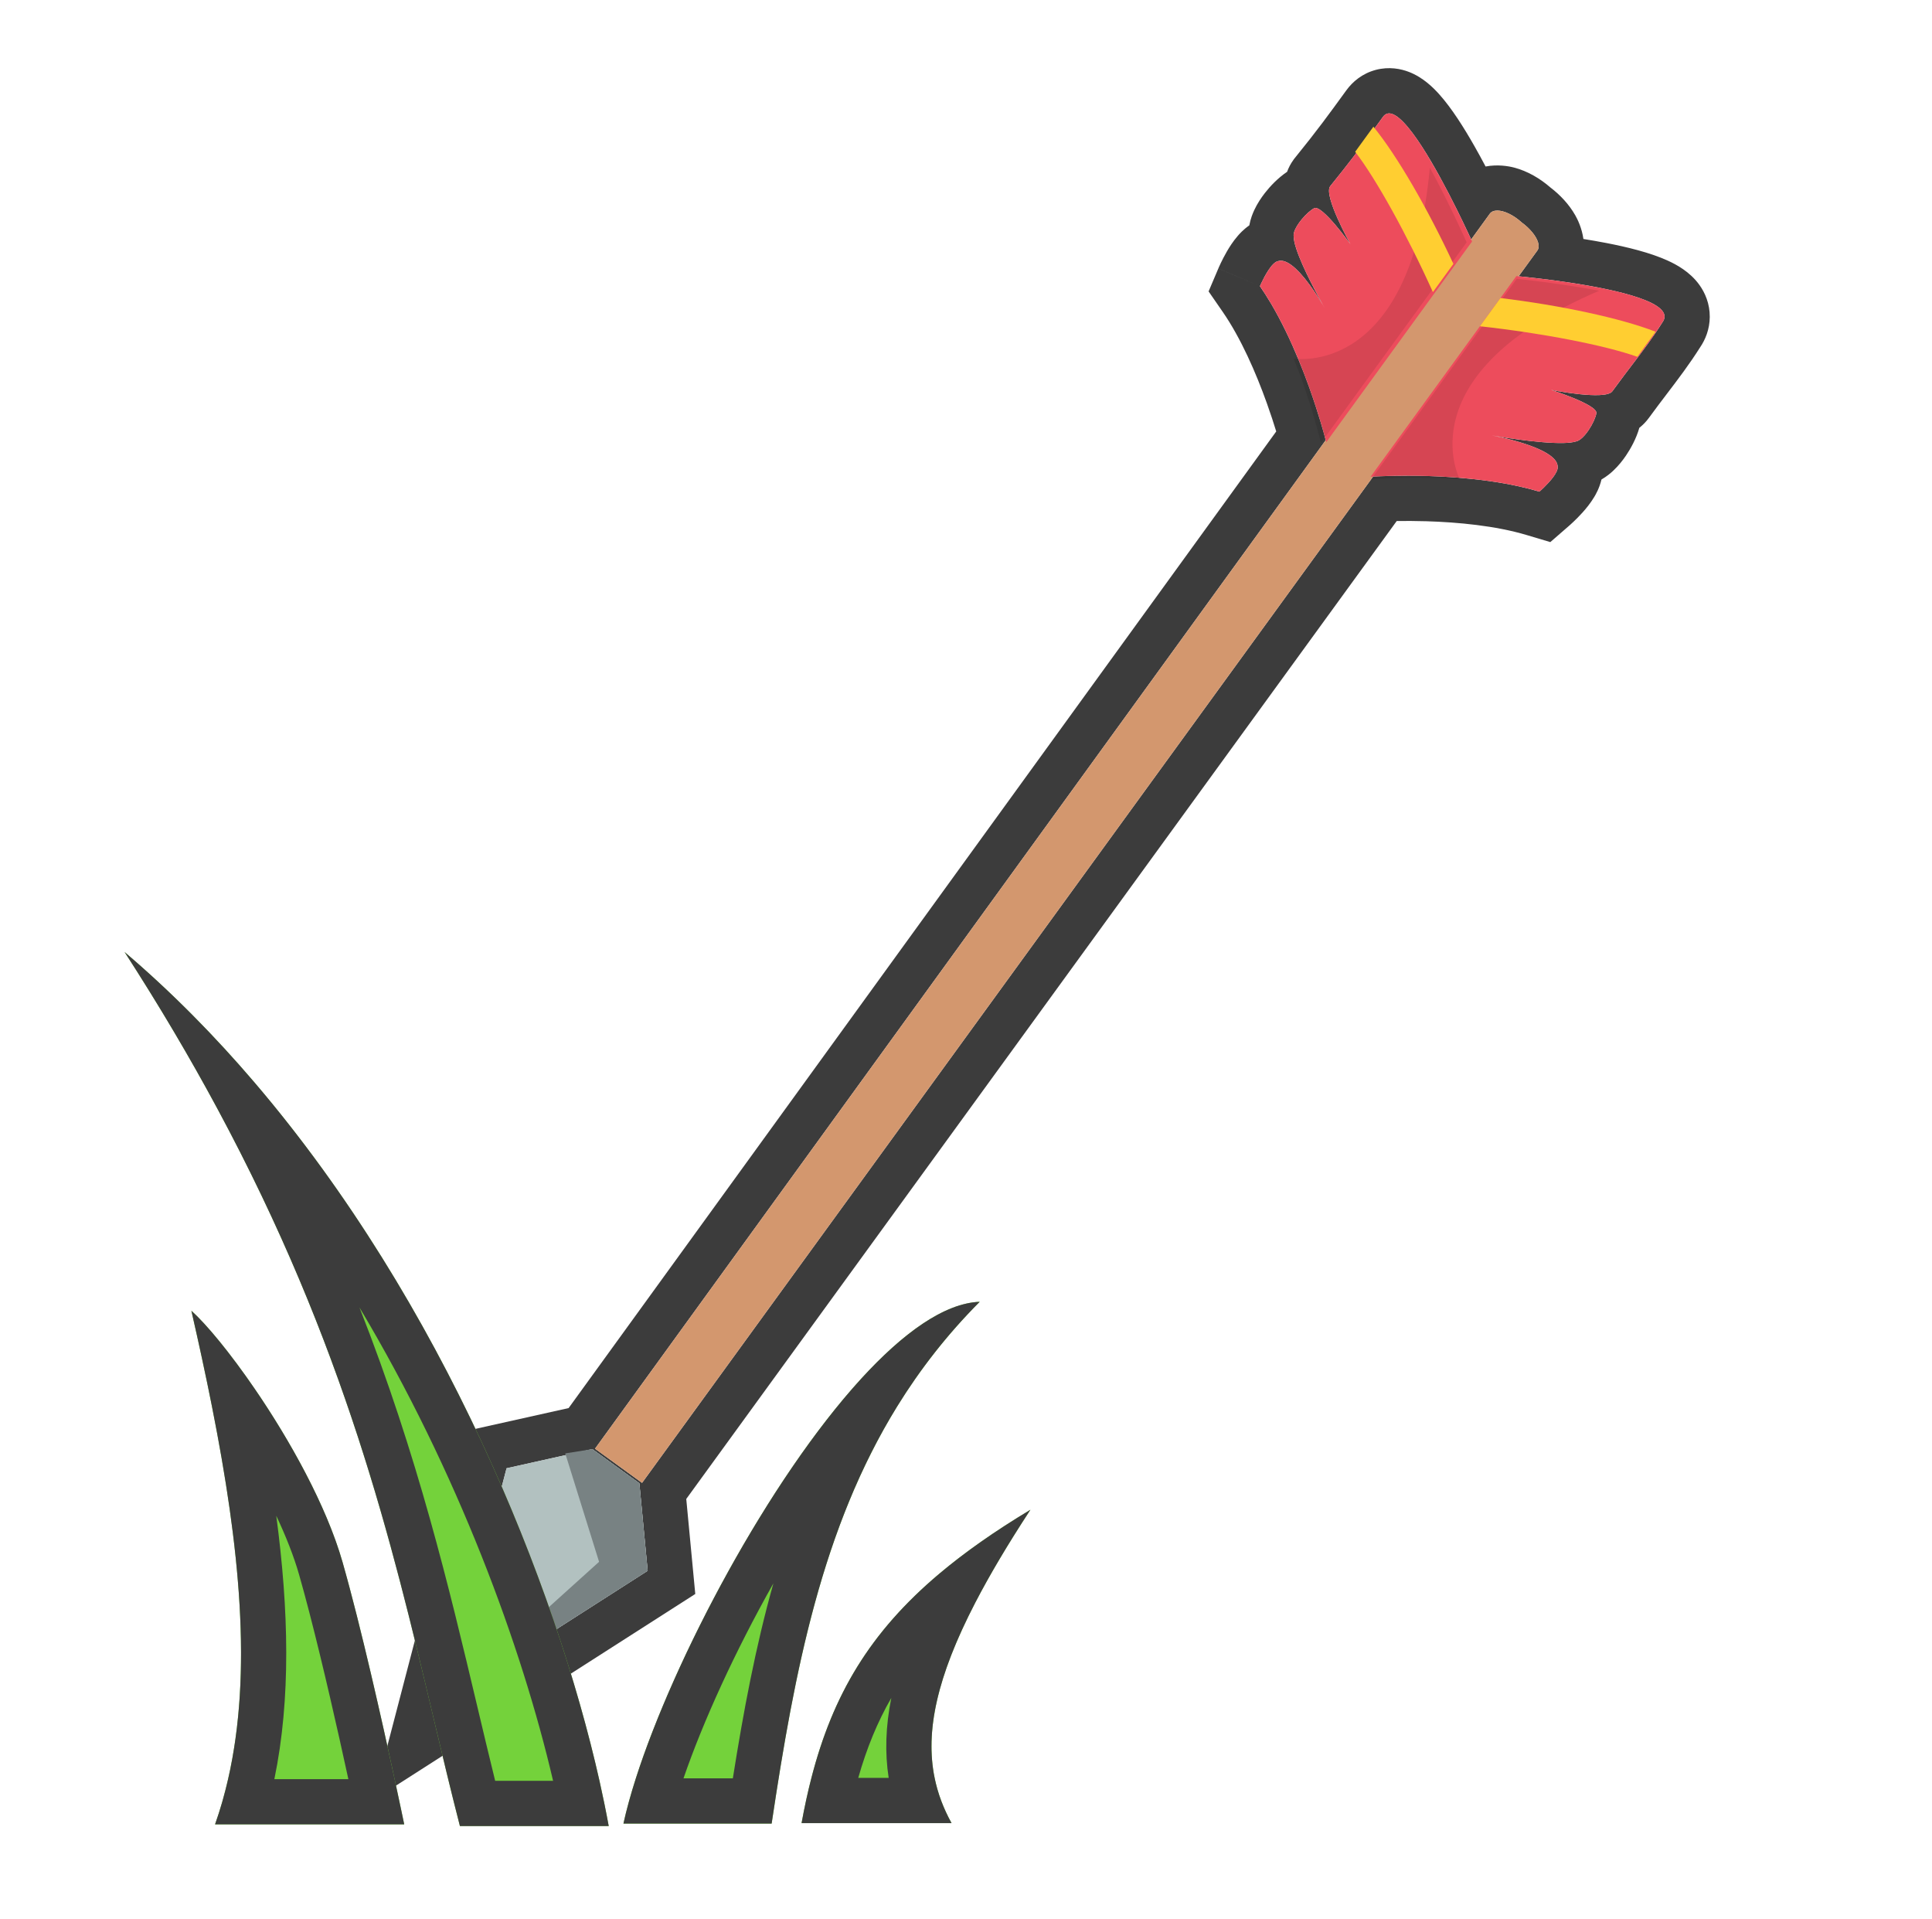
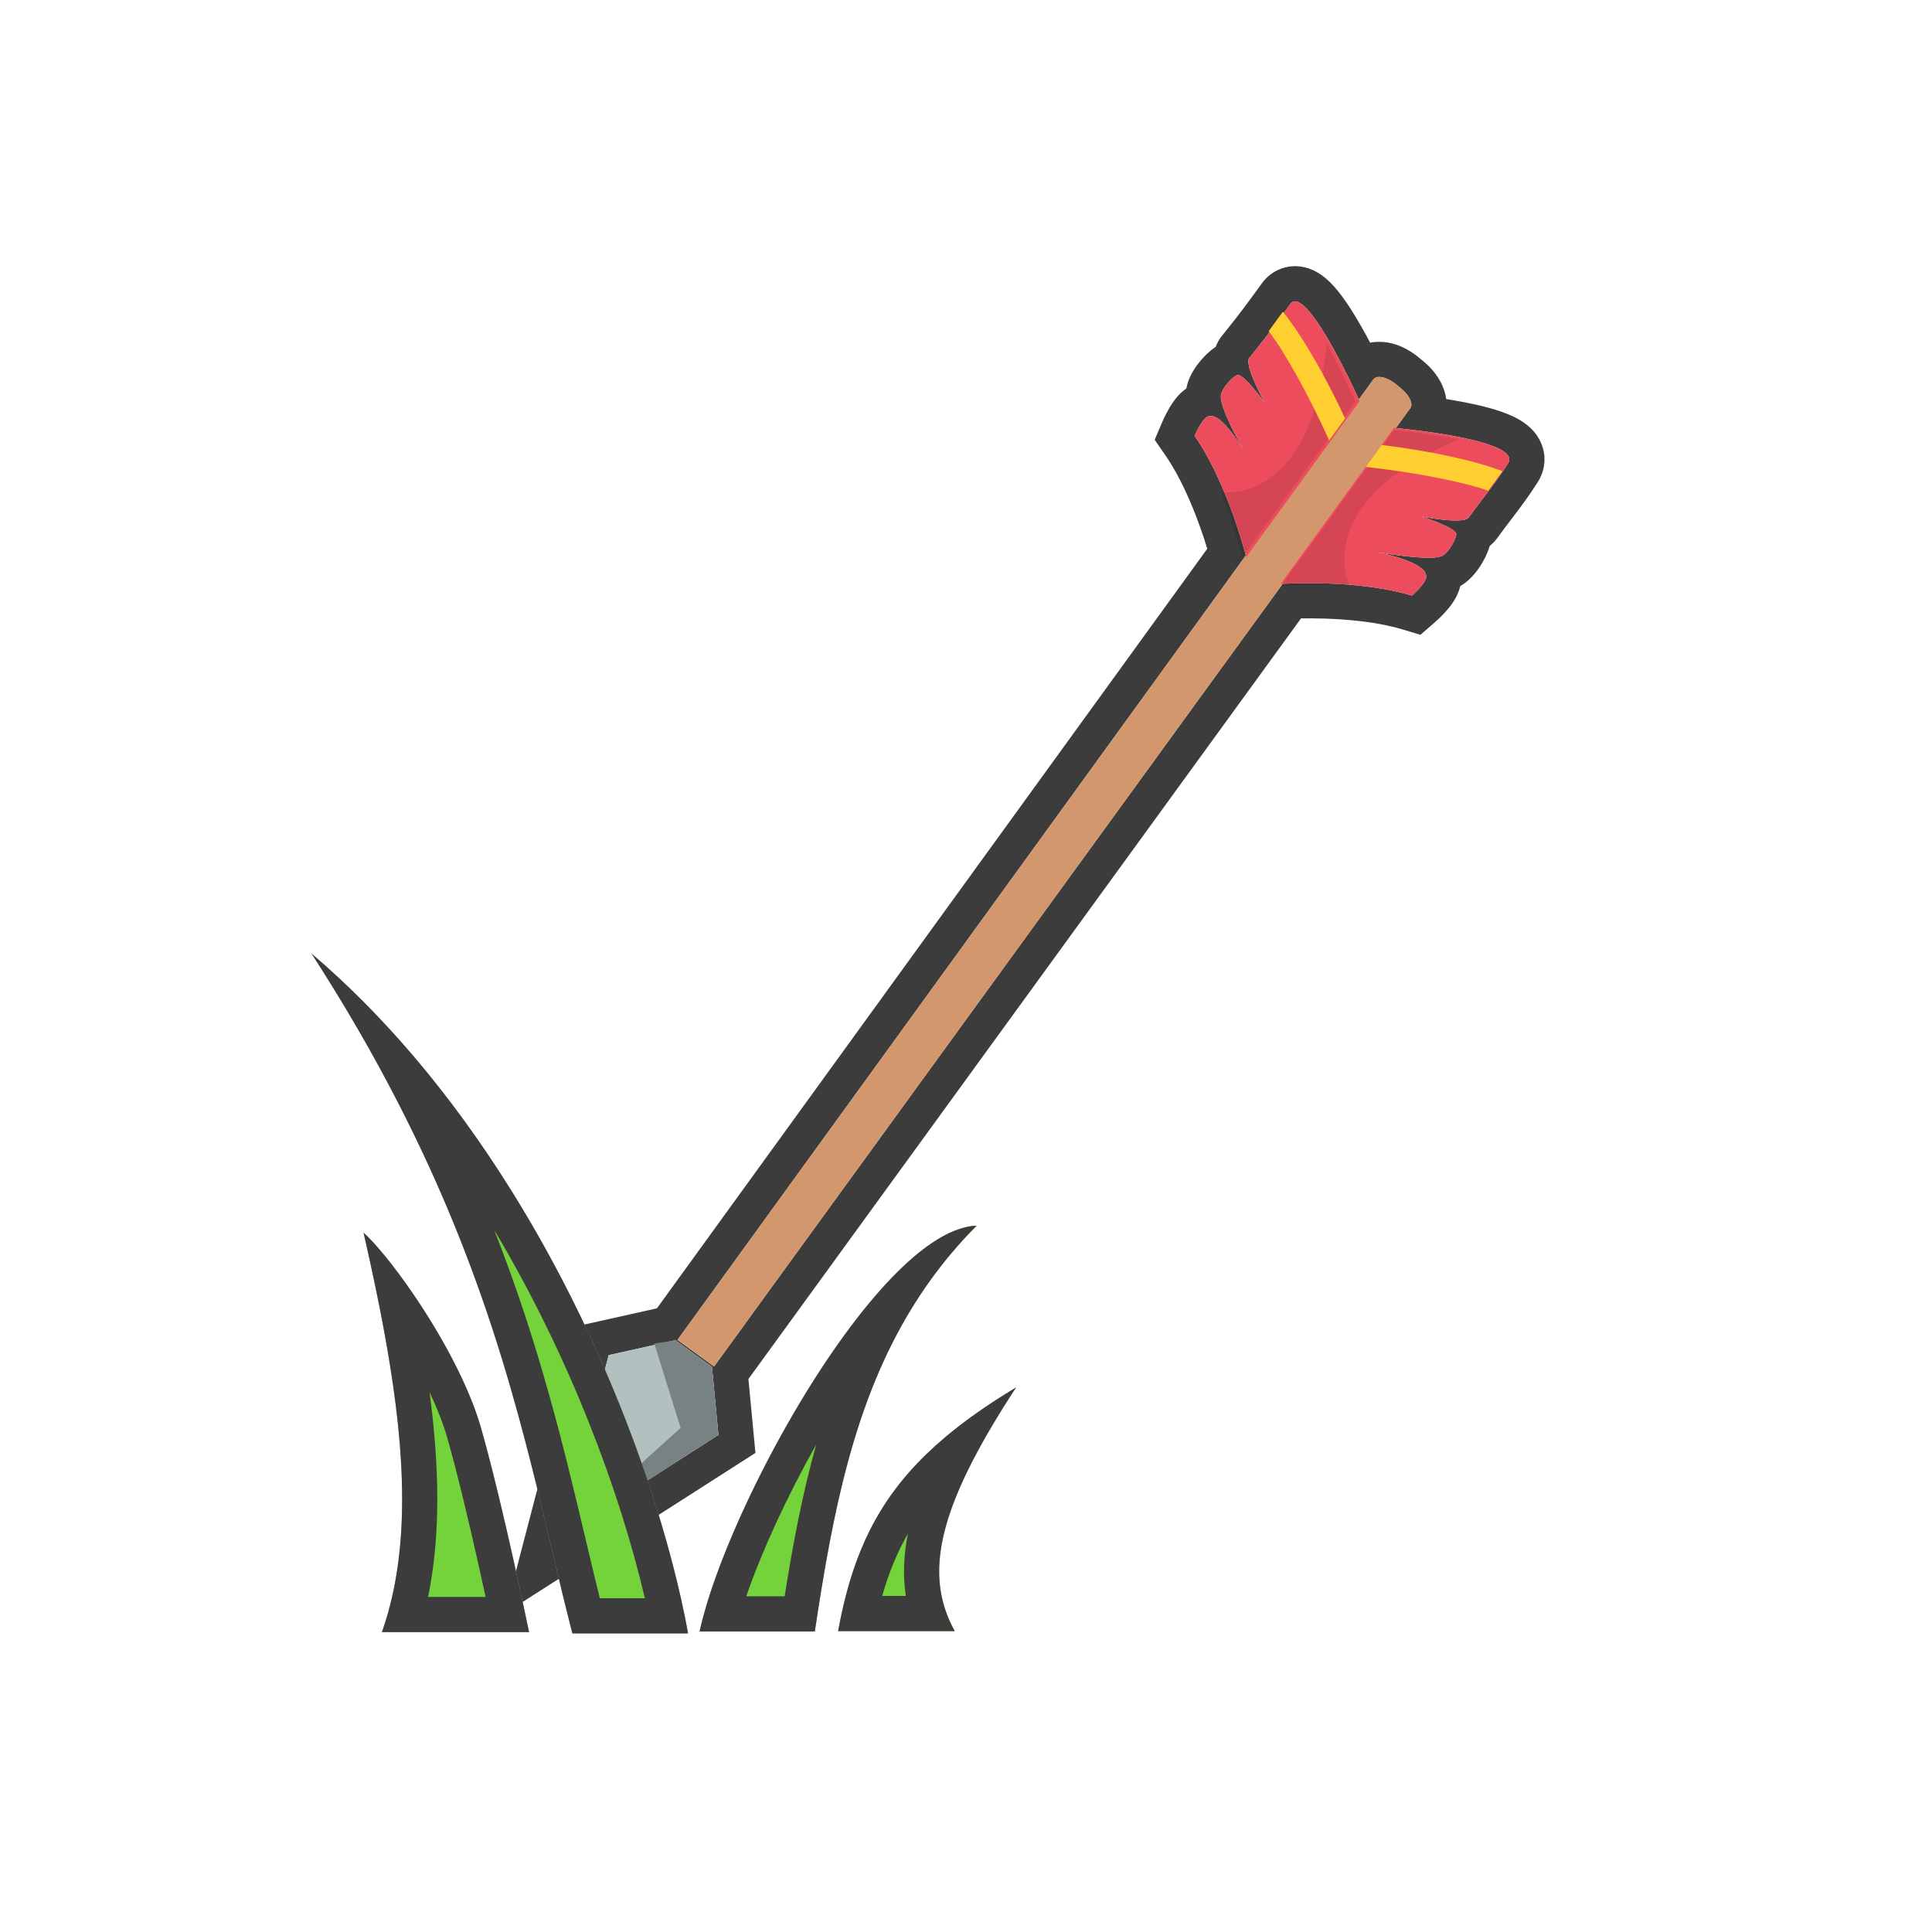
- <svg xmlns="http://www.w3.org/2000/svg" width="141" height="140" viewBox="0 0 141 140" fill="none">
+ <svg xmlns="http://www.w3.org/2000/svg" width="141" height="140" viewBox="-20 -20 181 180" fill="none">
  <path fill-rule="evenodd" clip-rule="evenodd" d="M43.426 105.72L46.858 108.214L100.21 34.781C100.714 34.752 102.214 34.682 104.146 34.738C104.202 34.74 104.259 34.742 104.317 34.743C105.648 34.787 107.171 34.891 108.71 35.109C109.409 35.208 110.111 35.33 110.8 35.481C111.327 35.596 111.845 35.728 112.349 35.878L114.514 38.369L113.144 39.56L111.404 39.04C109.152 38.367 106.404 38.108 104.096 38.038C103.277 38.014 102.54 38.013 101.934 38.023L50.084 109.388L50.742 116.322L27.236 131.372L34.285 104.365L41.498 102.756L93.141 31.485C92.962 30.9 92.73 30.187 92.448 29.401C91.669 27.227 90.573 24.694 89.237 22.76L88.205 21.266L88.915 19.595L91.952 20.884C92.227 21.282 92.49 21.696 92.742 22.122C92.764 22.159 92.787 22.197 92.809 22.234C93.165 22.843 93.498 23.473 93.808 24.107C93.815 24.12 93.821 24.134 93.828 24.147C94.507 25.54 95.073 26.952 95.523 28.199C95.539 28.244 95.555 28.289 95.571 28.334C96.237 30.196 96.637 31.668 96.755 32.122L43.426 105.72ZM111.822 16.947C112.242 17.457 112.419 17.977 112.195 18.286L110.831 20.163C111.318 20.209 112.833 20.363 114.573 20.626C118.022 21.149 122.356 22.105 121.326 23.522C120.598 24.679 119.913 25.578 119.118 26.62C118.93 26.866 118.737 27.121 118.534 27.389C118.262 27.749 117.975 28.134 117.669 28.556C117.17 29.242 113.198 28.454 113.198 28.454C113.198 28.454 116.609 29.534 116.505 30.158C116.454 30.466 116.233 30.95 115.95 31.372C115.753 31.666 115.527 31.93 115.307 32.083C115.205 32.154 115.104 32.202 115.009 32.217C114.798 32.282 114.503 32.316 114.156 32.327C114.136 32.328 114.116 32.328 114.095 32.328C112.205 32.373 108.864 31.773 108.864 31.773C108.864 31.773 109.027 31.802 109.294 31.859C110.172 32.046 112.171 32.53 113.136 33.243C113.465 33.486 113.674 33.755 113.679 34.048C113.744 34.459 113.078 35.181 112.664 35.585C112.482 35.762 112.349 35.878 112.349 35.878C114.514 38.369 114.514 38.369 114.514 38.369L114.517 38.366L114.52 38.363L114.529 38.356L114.552 38.335C114.57 38.319 114.594 38.298 114.622 38.273C114.678 38.222 114.753 38.153 114.842 38.069C115.014 37.906 115.256 37.667 115.505 37.389C115.738 37.13 116.062 36.743 116.336 36.288L116.338 36.285C116.44 36.116 116.723 35.648 116.878 34.992C117.273 34.764 117.558 34.515 117.725 34.36C118.124 33.99 118.44 33.581 118.675 33.233C119.01 32.737 119.417 32.008 119.642 31.218C119.884 31.029 120.123 30.792 120.339 30.495C120.77 29.901 121.2 29.337 121.624 28.779C122.466 27.672 123.29 26.59 124.079 25.343C124.455 24.788 124.773 24.038 124.781 23.133C124.788 22.158 124.432 21.362 124.03 20.8C123.331 19.822 122.319 19.297 121.741 19.031C120.435 18.43 118.716 18.022 117.249 17.737C116.683 17.627 116.112 17.528 115.559 17.44C115.448 16.642 115.133 16.006 114.966 15.712C114.507 14.903 113.846 14.21 113.147 13.678C112.395 13.024 111.486 12.486 110.499 12.228C110.097 12.123 109.296 11.984 108.42 12.15C108.163 11.664 107.891 11.165 107.611 10.672C106.877 9.38 105.965 7.912 105.031 6.874C104.619 6.416 103.868 5.65 102.825 5.248C102.236 5.021 101.376 4.844 100.406 5.1C99.405 5.365 98.701 5.98 98.26 6.588C96.94 8.405 96.149 9.494 94.511 11.516L94.456 11.583L94.405 11.654C94.19 11.95 94.039 12.251 93.933 12.539C93.252 12.997 92.683 13.61 92.316 14.081C92.058 14.412 91.766 14.84 91.537 15.333C91.433 15.557 91.268 15.947 91.176 16.446C90.728 16.759 90.444 17.087 90.332 17.216L90.33 17.219C89.982 17.62 89.715 18.048 89.54 18.35C89.353 18.673 89.201 18.976 89.098 19.19C89.046 19.3 89.004 19.393 88.973 19.462C88.957 19.497 88.945 19.526 88.935 19.548L88.922 19.576L88.918 19.587L88.916 19.591L88.915 19.593C88.915 19.593 88.915 19.595 91.952 20.884C91.952 20.884 91.988 20.8 92.05 20.668C92.27 20.2 92.82 19.127 93.282 19.054C93.562 18.968 93.883 19.083 94.215 19.321C95.116 19.965 96.103 21.505 96.603 22.351C96.355 21.906 95.996 21.249 95.642 20.542C95.24 19.742 94.844 18.878 94.614 18.182C94.606 18.158 94.598 18.133 94.591 18.109C94.483 17.772 94.418 17.478 94.415 17.255C94.4 17.159 94.414 17.049 94.45 16.929C94.536 16.648 94.747 16.316 94.996 16.014C95.296 15.649 95.653 15.329 95.911 15.195C96.472 14.904 98.553 17.814 98.553 17.814C98.553 17.814 96.576 14.28 97.075 13.593C97.41 13.18 97.711 12.804 97.989 12.452C99.117 11.023 99.863 9.996 100.93 8.528C101.856 7.252 104.13 11.045 105.726 14.118C106.533 15.671 107.167 17.041 107.367 17.477L108.731 15.594C108.956 15.286 109.507 15.294 110.133 15.597C110.434 15.743 110.753 15.958 111.061 16.238C111.359 16.455 111.619 16.7 111.822 16.947ZM92.286 21.998C92.279 21.993 92.275 21.99 92.275 21.99C92.275 21.989 92.278 21.992 92.286 21.998ZM46.661 108.245L43.228 105.751L36.97 107.148L32.559 124.046L47.267 114.629L46.661 108.245Z" fill="#3C3C3C" />
  <path d="M108.731 15.594L43.426 105.72L46.858 108.214L112.195 18.286C112.527 17.828 111.976 16.903 111.061 16.238C110.114 15.375 109.064 15.137 108.731 15.594Z" fill="#D3976E" />
  <path d="M97.075 13.593C96.576 14.28 98.553 17.814 98.553 17.814C98.553 17.814 96.472 14.904 95.911 15.195C95.35 15.486 94.321 16.662 94.415 17.254C94.436 18.669 96.934 22.93 96.934 22.93C96.934 22.93 94.634 18.637 93.282 19.054C92.69 19.148 91.952 20.884 91.952 20.884C95.105 25.447 96.793 32.267 96.793 32.267L107.433 17.622C107.433 17.622 102.426 6.468 100.93 8.528C99.6 10.358 98.769 11.502 97.075 13.593Z" fill="#ED4C5C" />
  <path d="M117.669 28.556C117.17 29.242 113.198 28.454 113.198 28.454C113.198 28.454 116.609 29.534 116.505 30.158C116.401 30.782 115.601 32.123 115.009 32.217C113.657 32.633 108.864 31.773 108.864 31.773C108.864 31.773 113.657 32.634 113.679 34.048C113.773 34.64 112.349 35.878 112.349 35.878C107.035 34.29 100.027 34.792 100.027 34.792L110.667 20.148C110.667 20.148 122.989 21.233 121.326 23.522C120.194 25.321 119.165 26.496 117.669 28.556Z" fill="#ED4C5C" />
  <path d="M43.228 105.751L36.97 107.148L32.559 124.046L47.267 114.629L46.661 108.245L43.228 105.751Z" fill="#B2C1C0" />
  <path opacity="0.1" d="M106.536 34.976C103.053 34.718 100.059 34.99 100.059 34.99L110.699 20.345C110.699 20.345 113.787 20.666 116.709 21.216C102.488 27.315 106.536 34.976 106.536 34.976Z" fill="black" />
  <path opacity="0.1" d="M94.409 26.165C95.731 29.398 96.397 32.33 96.397 32.33L107.037 17.685C107.037 17.685 105.778 14.847 104.352 12.238C102.946 27.648 94.409 26.165 94.409 26.165Z" fill="black" />
  <path d="M46.661 108.245L43.228 105.751L41.253 106.064L43.721 113.975L32.559 124.046L47.267 114.629L46.661 108.245Z" fill="#788283" />
  <path d="M109.504 21.749C113.84 22.277 118.238 23.201 120.828 24.208L119.498 26.039C117.137 25.198 112.541 24.306 108.007 23.809L109.504 21.749Z" fill="#FFCE31" />
  <path d="M106.071 19.256C104.229 15.295 101.992 11.397 100.233 9.246L98.903 11.076C100.433 13.061 102.701 17.157 104.575 21.315L106.071 19.256Z" fill="#FFCE31" />
  <path d="M9.093 69.476C29.923 87.211 41.306 116.192 44.425 133.258H33.566C29.123 116.032 26.375 96.204 9.093 69.476Z" fill="#74D23B" />
  <path fill-rule="evenodd" clip-rule="evenodd" d="M44.425 133.258H33.566C32.89 130.637 32.253 127.956 31.599 125.2C28.587 112.521 25.197 98.246 15.863 80.903C13.89 77.236 11.65 73.431 9.093 69.476C12.513 72.388 15.679 75.603 18.595 79.019C32.339 95.119 40.542 115.678 43.751 129.958C44.007 131.1 44.232 132.202 44.425 133.258ZM26.235 95.415C33.409 107.434 38.075 120.137 40.365 129.958H36.138C35.698 128.173 35.265 126.351 34.823 124.487C32.767 115.822 30.498 106.254 26.235 95.415Z" fill="#3C3C3C" />
  <path d="M71.5 95C61.24 105.302 58.5 118.5 56.315 133.077C53 133.077 45.5 133.077 45.5 133.077C48.093 121.224 62.441 95.35 71.5 95Z" fill="#74D23B" />
  <path fill-rule="evenodd" clip-rule="evenodd" d="M53.484 129.777C54.249 124.943 55.142 120.168 56.442 115.551C53.644 120.512 51.309 125.63 49.882 129.777H53.484ZM46.405 129.777C49.218 120.995 56.114 107.988 62.844 100.621C65.896 97.28 68.914 95.1 71.5 95C69.116 97.394 67.137 99.945 65.478 102.633C59.996 111.511 57.992 121.888 56.315 133.077H45.5C45.72 132.07 46.026 130.962 46.405 129.777Z" fill="#3C3C3C" />
  <path d="M15.695 133.135H29.5C29.5 133.135 27 121 25 114C23 107 16.723 98.138 13.968 95.654C17.317 110.303 19.246 123.086 15.695 133.135Z" fill="#74D23B" />
  <path fill-rule="evenodd" clip-rule="evenodd" d="M15.695 133.135C16.073 132.065 16.389 130.965 16.647 129.835C18.424 122.069 17.503 112.892 15.47 102.642C15.019 100.364 14.512 98.034 13.968 95.654C15.093 96.668 16.805 98.746 18.574 101.327C21.137 105.065 23.817 109.859 25 114C26.345 118.707 27.916 125.735 28.8 129.835C29.232 131.832 29.5 133.135 29.5 133.135H15.695ZM25.424 129.835H20.023C21.238 123.957 21.074 117.477 20.163 110.617C20.866 112.107 21.443 113.564 21.827 114.907C22.799 118.308 23.906 123.011 24.78 126.913C25.015 127.965 25.232 128.953 25.424 129.835Z" fill="#3C3C3C" />
  <path d="M69.444 133.043C66.524 127.751 67.745 121.559 75.201 110.177C64.374 116.687 60.342 122.915 58.5 133.043H69.444Z" fill="#74D23B" />
  <path fill-rule="evenodd" clip-rule="evenodd" d="M69.444 133.043H58.5C58.709 131.894 58.946 130.796 59.218 129.743C60.773 123.712 63.469 119.122 68.564 114.833C70.433 113.26 72.625 111.726 75.201 110.177C73.568 112.67 72.234 114.914 71.177 116.954C68.369 122.375 67.517 126.356 68.209 129.743C68.446 130.901 68.863 131.989 69.444 133.043ZM62.636 129.743C63.255 127.565 64.039 125.654 65.05 123.906C64.632 125.984 64.573 127.916 64.857 129.743H62.636Z" fill="#3C3C3C" />
</svg>
